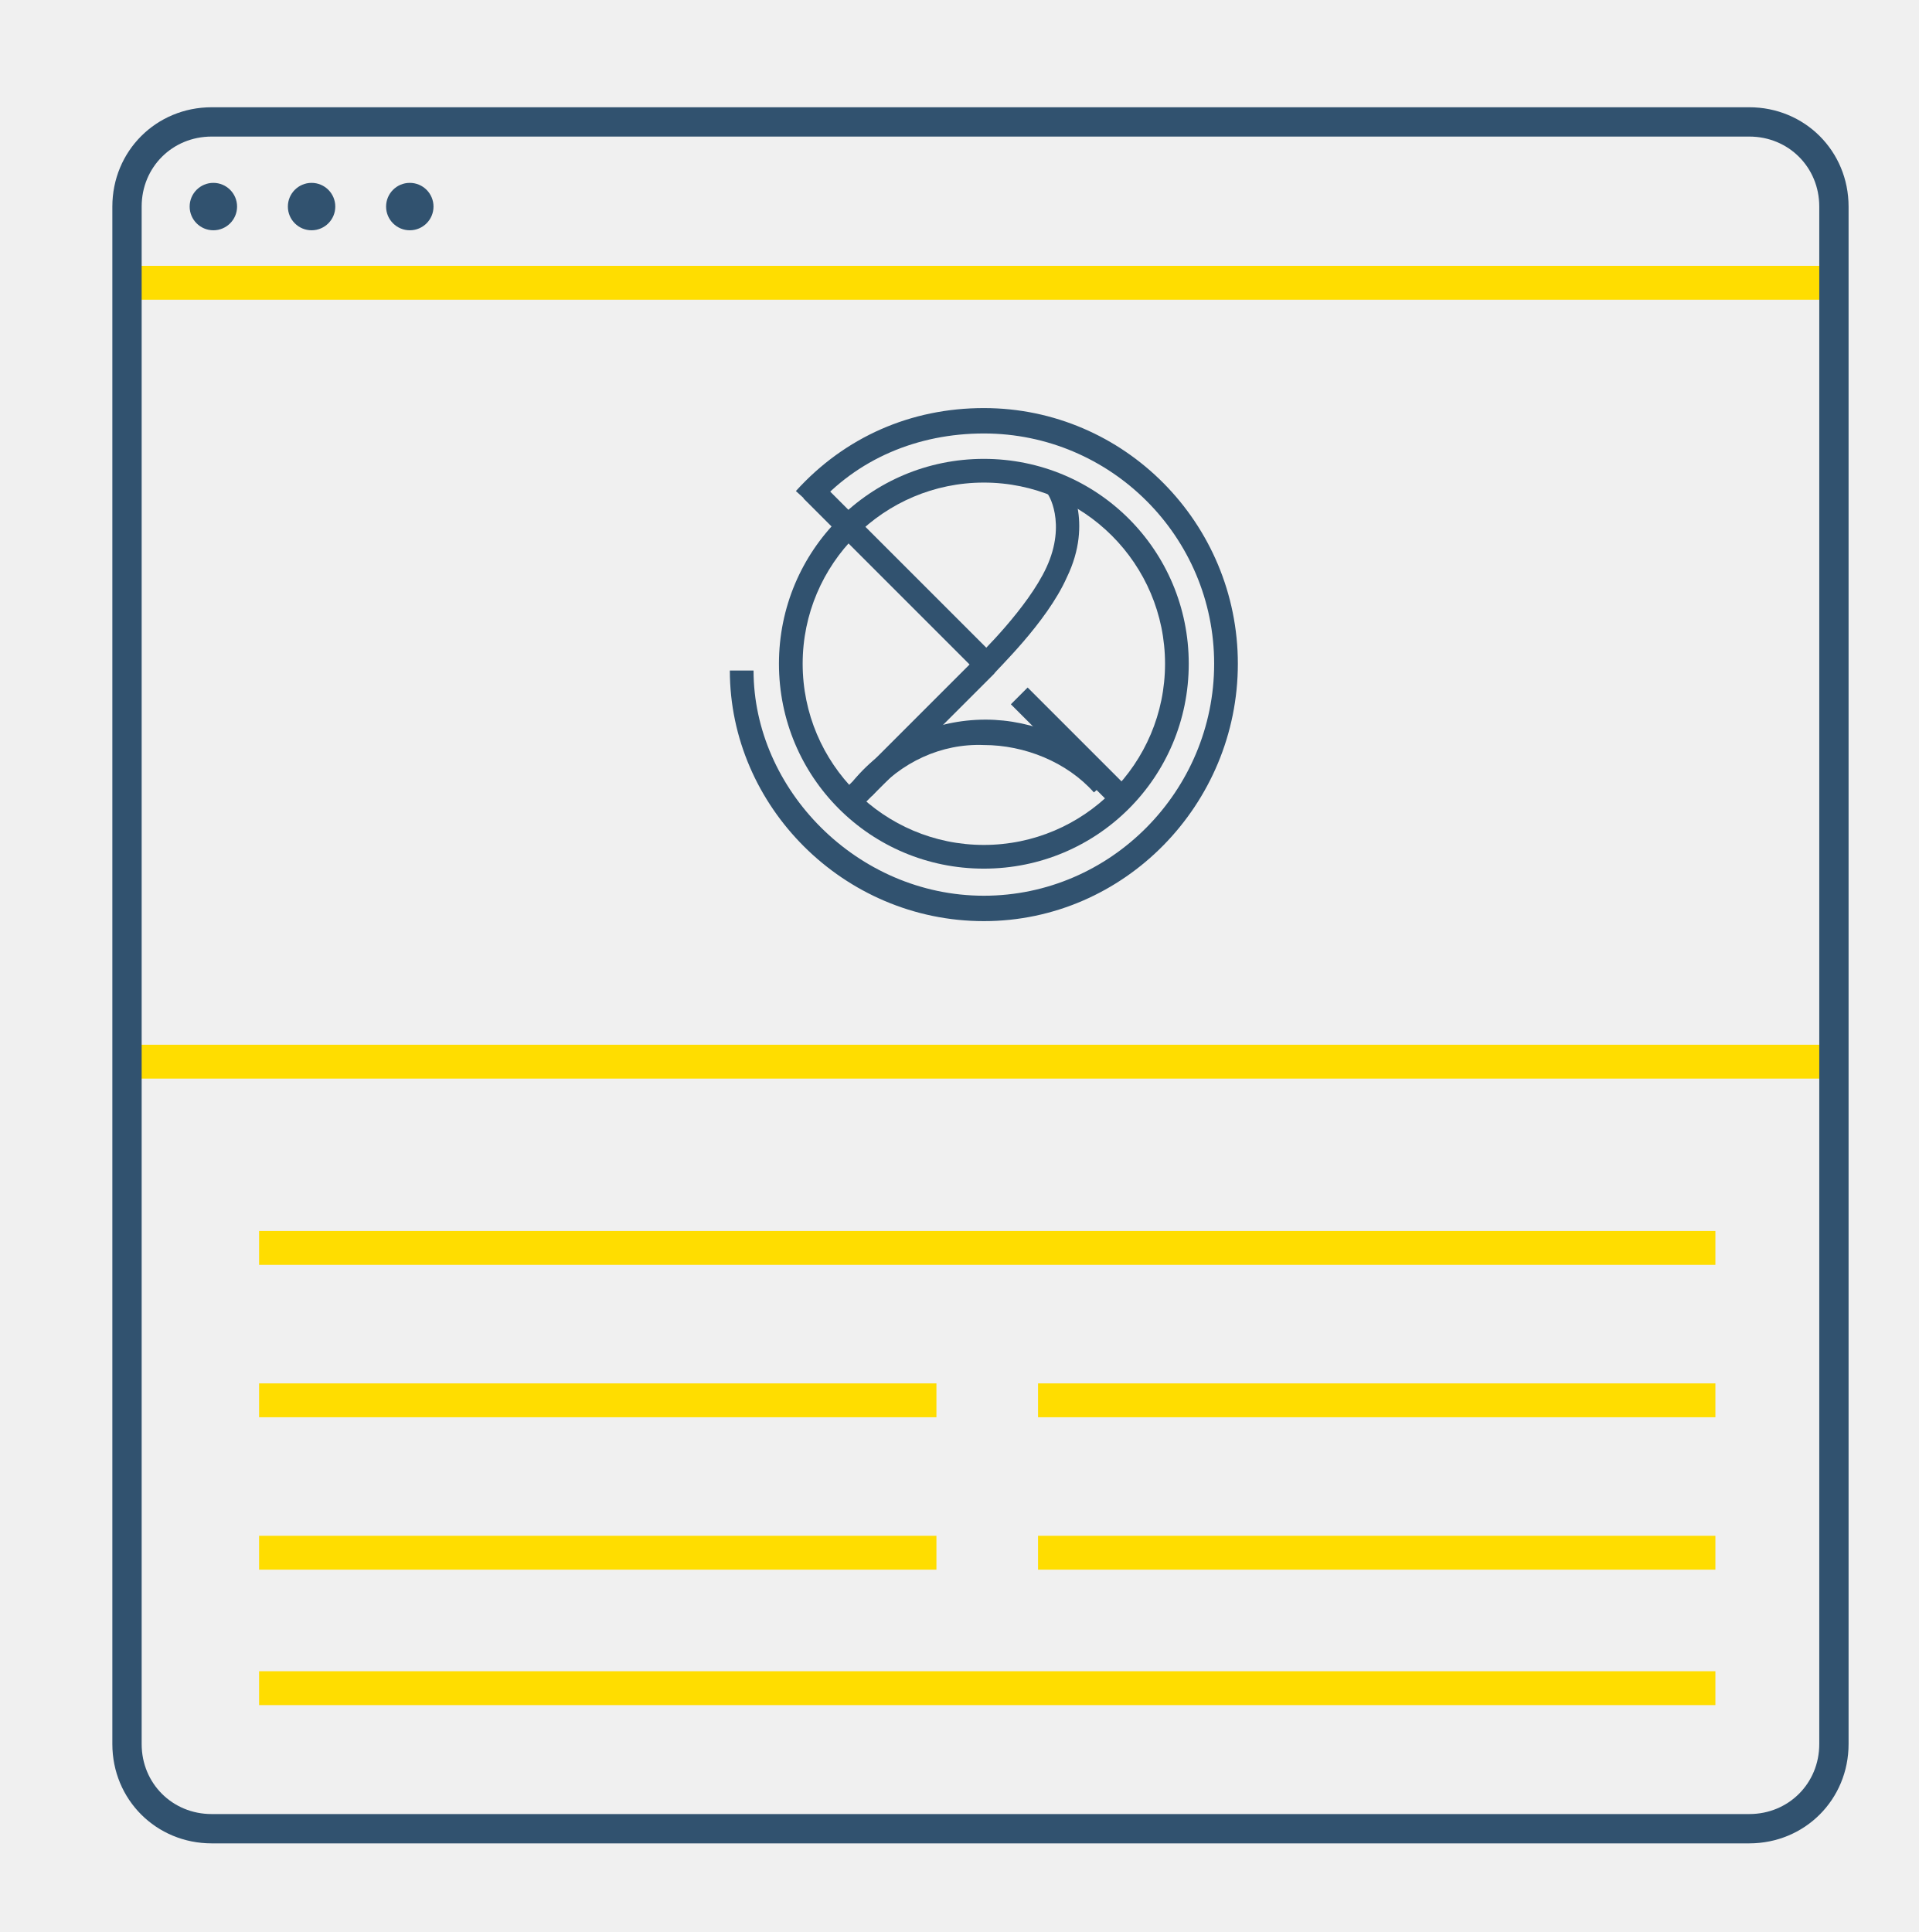
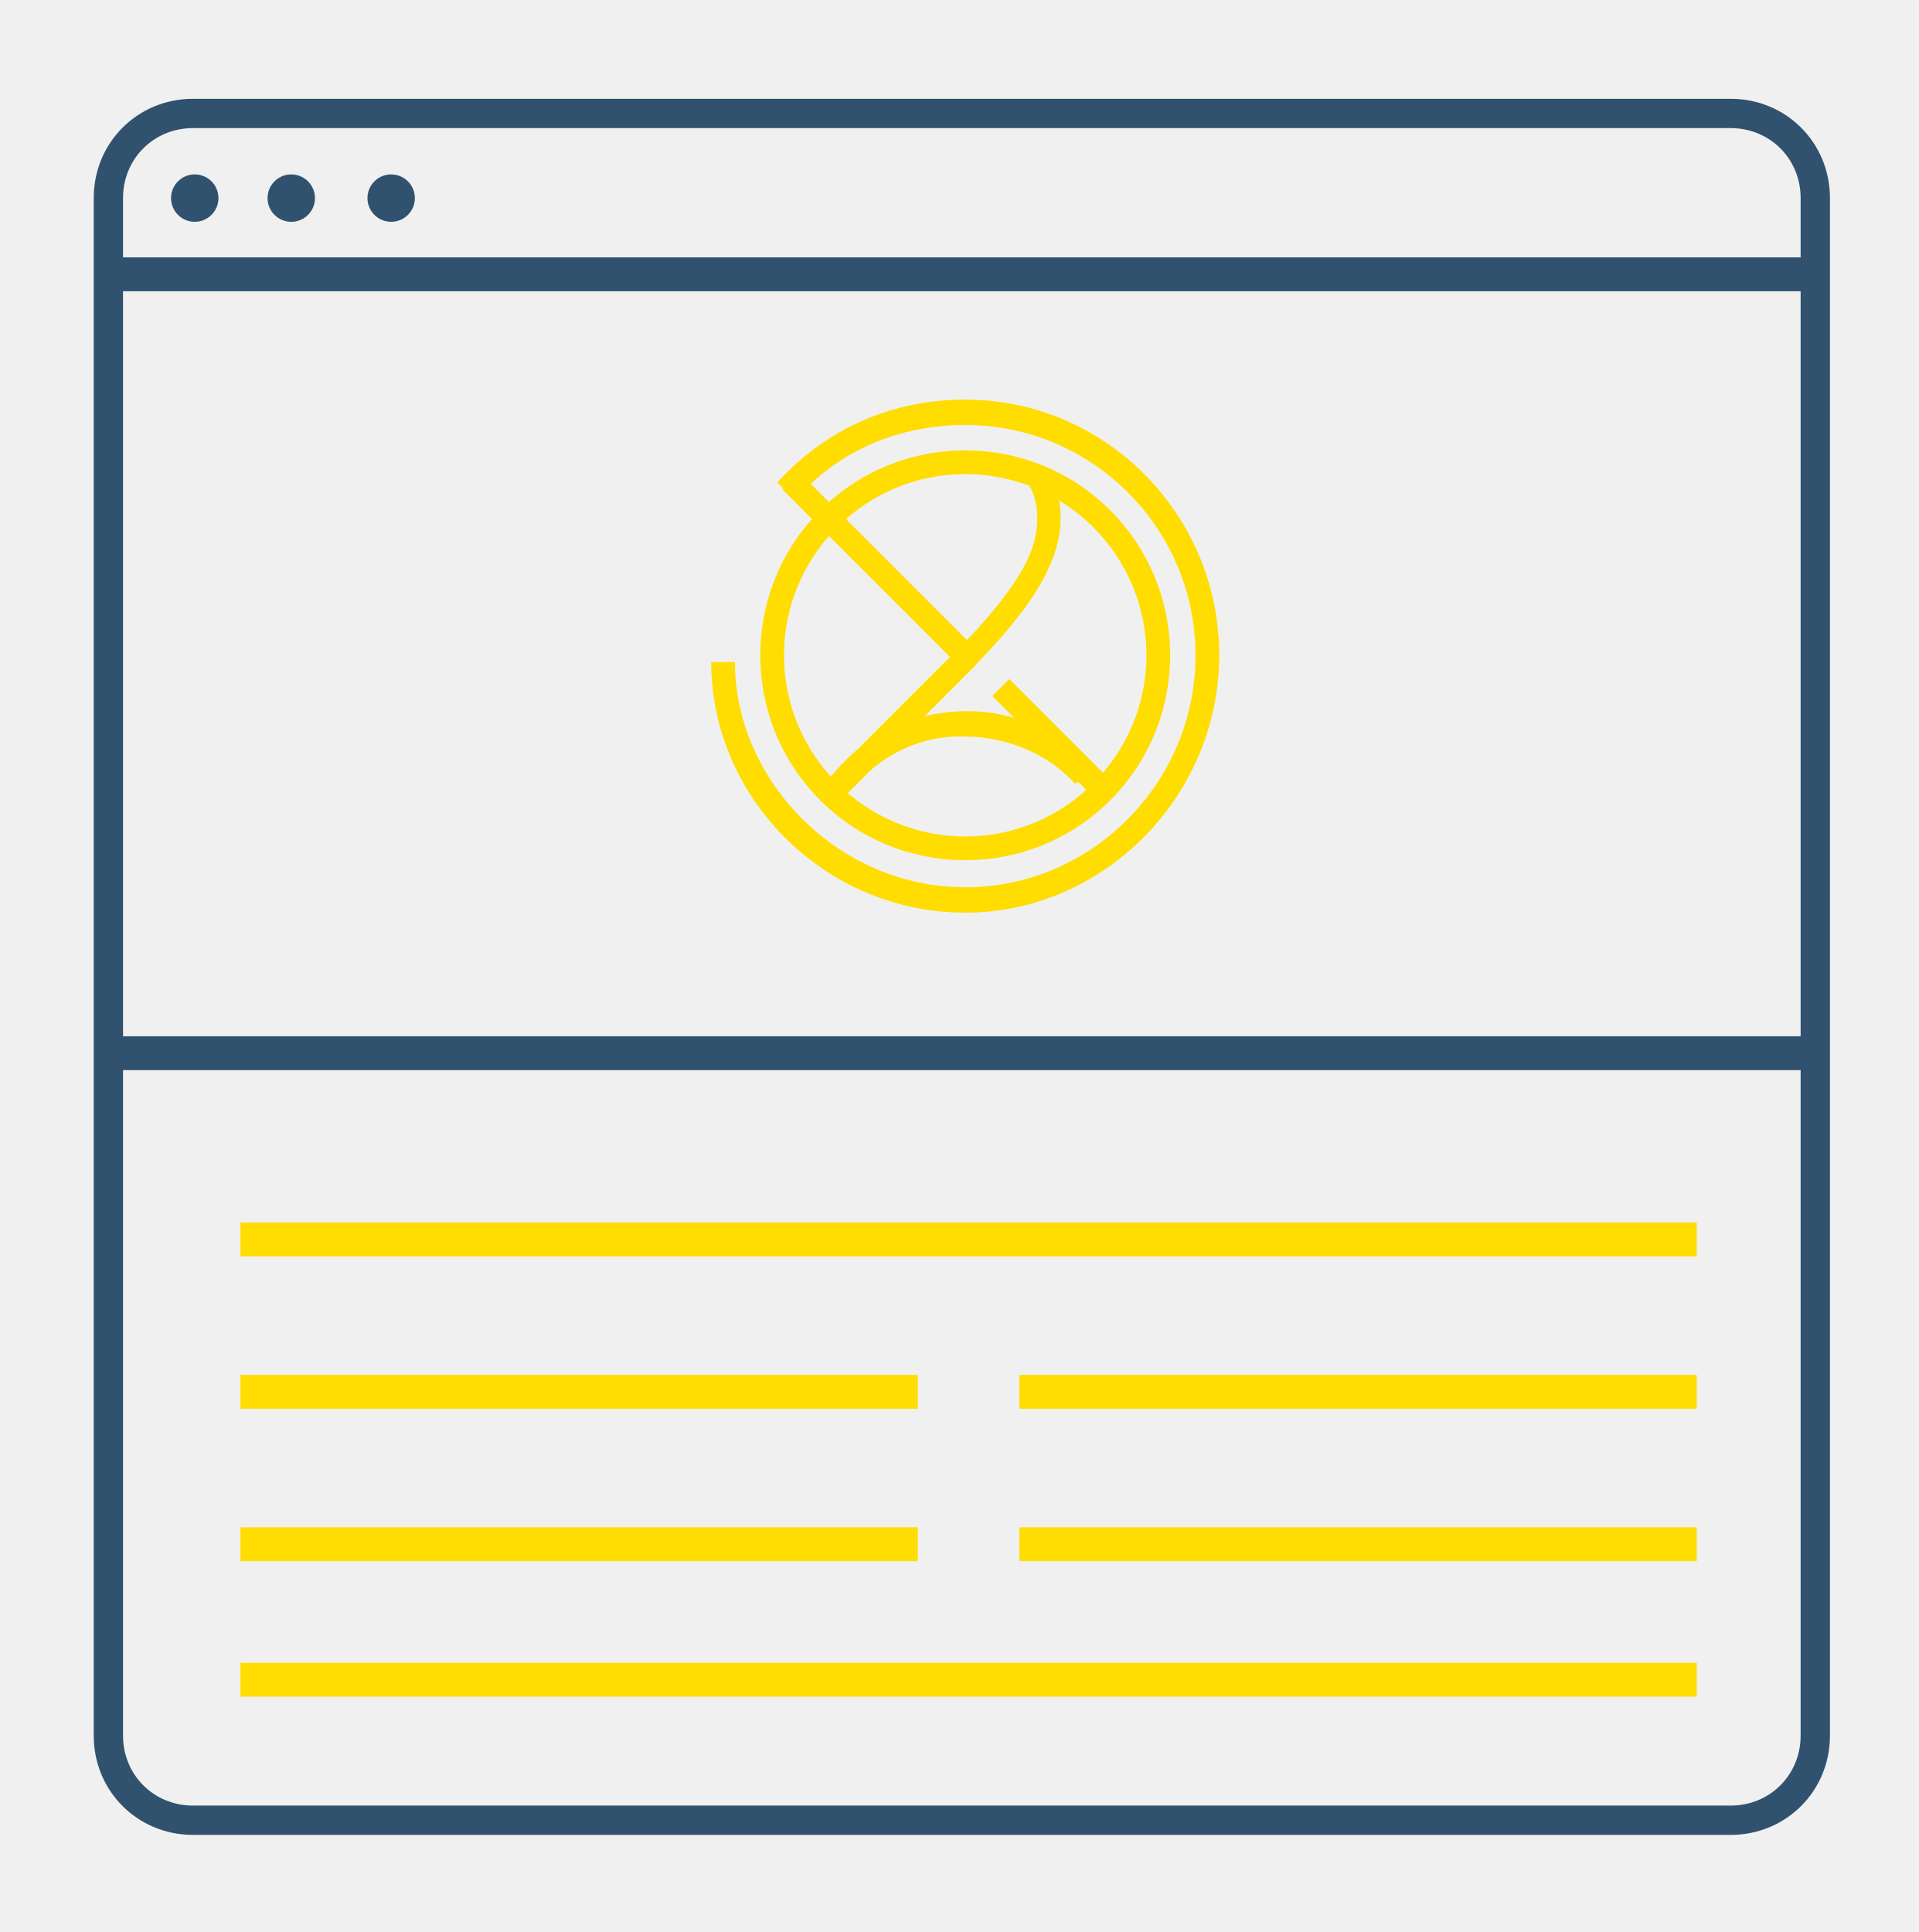
- <svg xmlns="http://www.w3.org/2000/svg" id="Layer_1" viewBox="0 0 113.3 114.1">
-   <style>
-     .st0{fill:none;stroke:#31526F;stroke-width:2;stroke-linecap:round;stroke-miterlimit:10;} .st1{fill:none;stroke:#ffdd00;stroke-width:2;stroke-miterlimit:10;} .st2{fill:#31526F;} .st3{fill:none;stroke:#31526F;stroke-width:3;stroke-miterlimit:10;} .st4{fill:none;stroke:#31526F;stroke-width:1.37;stroke-miterlimit:10;} .st5{fill:none;stroke:#31526F;stroke-width:1.63;stroke-linecap:round;stroke-linejoin:bevel;stroke-miterlimit:10;} .st6{fill:none;stroke:#31526F;stroke-width:2;stroke-linejoin:round;stroke-miterlimit:10;} .st7{fill:#FFFFFF;stroke:#31526F;stroke-width:2;stroke-linejoin:round;stroke-miterlimit:10;} .st8{fill:none;stroke:#31526F;stroke-width:2;stroke-linecap:round;stroke-linejoin:round;stroke-miterlimit:10;} .st9{fill:none;stroke:#31526F;stroke-width:1.731;stroke-miterlimit:10;}
-   </style>
-   <path id="XMLID_49_" d="M607.7 32s16.5-9 25.3-9c11.2 0-1.7 11.7-1.7 11.7" class="st0" />
-   <path id="XMLID_2_" d="M7.3 16.7h101" class="st1" />
-   <path id="XMLID_4_" d="M7.3 62.7h101" class="st1" />
-   <path id="XMLID_6_" d="M15.3 73.7h86" class="st1" />
-   <path id="XMLID_8_" d="M15.3 82.7h40" class="st1" />
-   <path id="XMLID_9_" d="M15.3 91.7h40" class="st1" />
-   <path id="XMLID_15_" d="M61.3 82.7h40" class="st1" />
-   <path id="XMLID_14_" d="M61.3 91.7h40" class="st1" />
-   <path id="XMLID_10_" d="M15.3 99.7h86" class="st1" />
-   <circle id="XMLID_7_" cx="12.6" cy="12.2" r="1.4" class="st2" />
-   <circle id="XMLID_12_" cx="18.4" cy="12.2" r="1.4" class="st2" />
-   <circle id="XMLID_13_" cx="24.2" cy="12.2" r="1.4" class="st2" />
+ <svg xmlns="http://www.w3.org/2000/svg" id="Layer_1" viewBox="-242 243.9 113.3 114.1">
+   <style>.st0,.st1{fill:none;stroke:#31526f;stroke-width:2;stroke-miterlimit:10}.st1{stroke:#fd0}.st2{fill:#31526f}.st3{fill:#fd0}.st4{fill:none;stroke:#31526f;stroke-width:1.731;stroke-miterlimit:10}</style>
+   <path id="XMLID_2_" class="st0" d="M-235.8 260.1h101" />
+   <path id="XMLID_4_" class="st0" d="M-235.8 306.1h101" />
+   <path id="XMLID_6_" class="st1" d="M-227.8 317.1h86" />
+   <path id="XMLID_8_" class="st1" d="M-227.8 326.1h40" />
+   <path id="XMLID_9_" class="st1" d="M-227.8 335.1h40" />
+   <path id="XMLID_15_" class="st1" d="M-181.8 326.1h40" />
+   <path id="XMLID_14_" class="st1" d="M-181.8 335.1h40" />
+   <path id="XMLID_10_" class="st1" d="M-227.8 343.1h86" />
+   <circle id="XMLID_7_" class="st2" cx="-230.5" cy="255.6" r="1.4" />
+   <circle id="XMLID_12_" class="st2" cx="-224.8" cy="255.6" r="1.4" />
+   <circle id="XMLID_13_" class="st2" cx="-218.9" cy="255.6" r="1.4" />
  <g id="XMLID_332_">
    <g id="XMLID_115_">
-       <path id="XMLID_22_" d="M58.1 54.4c-8.3 0-15-6.8-15-14.8h1.4c0 7 6.1 13.3 13.6 13.3s13.6-6.2 13.6-13.7-6.1-13.6-13.6-13.6c-3.9 0-7.5 1.5-10 4.4L47 29c2.9-3.2 6.8-4.9 11.1-4.9 8.3 0 15 6.8 15 15.1s-6.7 15.2-15 15.2z" class="st2" />
+       <path id="XMLID_22_" class="st3" d="M-185 297.8c-8.3 0-15-6.8-15-14.8h1.4c0 7 6.1 13.3 13.6 13.3s13.6-6.2 13.6-13.7-6.1-13.6-13.6-13.6c-3.9 0-7.5 1.5-10 4.4l-1.1-1c2.9-3.2 6.8-4.9 11.1-4.9 8.3 0 15 6.8 15 15.1s-6.8 15.2-15 15.2z" />
    </g>
    <g id="XMLID_114_">
-       <path id="XMLID_18_" d="M58.1 51.3c-6.7 0-12.1-5.4-12.1-12.1 0-6.7 5.4-12.1 12.1-12.1 6.7 0 12.1 5.4 12.1 12.1 0 6.7-5.4 12.1-12.1 12.1zm0-22.8c-5.9 0-10.7 4.8-10.7 10.7s4.8 10.7 10.7 10.7c5.9 0 10.7-4.8 10.7-10.7S64 28.5 58.1 28.5z" class="st2" />
+       <path id="XMLID_18_" class="st3" d="M-185 294.7c-6.7 0-12.1-5.4-12.1-12.1s5.4-12.1 12.1-12.1c6.7 0 12.1 5.4 12.1 12.1 0 6.7-5.4 12.1-12.1 12.1zm0-22.8c-5.9 0-10.7 4.8-10.7 10.7 0 5.9 4.8 10.7 10.7 10.7s10.7-4.8 10.7-10.7c0-5.9-4.8-10.7-10.7-10.7z" />
    </g>
    <g id="XMLID_113_">
-       <path id="XMLID_17_" d="M51.5 47l-1.1-.9c1.9-2.3 4.8-3.6 7.8-3.6 2.8 0 5.7 1.2 7.5 3.3l-1.1 1C63 45 60.5 44 58.1 44c-2.5-.1-4.9 1-6.6 3z" class="st2" />
+       <path id="XMLID_17_" class="st3" d="M-191.6 290.4l-1.1-.9c1.9-2.3 4.8-3.6 7.8-3.6 2.8 0 5.7 1.2 7.5 3.3l-1.1 1c-1.6-1.8-4.1-2.8-6.5-2.8-2.5-.1-4.9 1-6.6 3z" />
    </g>
    <g id="XMLID_112_">
-       <path id="XMLID_16_" d="M60.686 40.604l6.01 6.01-.99.99-6.01-6.01z" class="st2" />
+       <path id="XMLID_16_" class="st3" d="M-182.4 284l6 6-1 1-6-6 1-1z" />
    </g>
    <g id="XMLID_111_">
-       <path id="XMLID_11_" d="M48.432 28.439l10.253 10.253-.99.99L47.442 29.428z" class="st2" />
+       <path id="XMLID_11_" class="st3" d="M-194.8 271.8l10.3 10.3-1 1-10.3-10.3 1-1z" />
    </g>
    <g id="XMLID_110_">
-       <path id="XMLID_20_" d="M50.7 47.8l-1-1 8.1-8.1s2.9-2.8 4-5.2c1.2-2.6.1-4.4 0-4.4l1.2-.8c.1.1 1.6 2.5 0 5.8-1.2 2.7-4.2 5.5-4.3 5.7l-8 8z" class="st2" />
+       <path id="XMLID_20_" class="st3" d="M-192.4 291.2l-1-1 8.1-8.1s2.9-2.8 4-5.2c1.2-2.6.1-4.4 0-4.4l1.2-.8c.1.1 1.6 2.5 0 5.8-1.2 2.7-4.2 5.5-4.3 5.7l-8 8z" />
    </g>
  </g>
-   <circle id="XMLID_3_" cx="285.3" cy="62.7" r="50" class="st1" />
-   <circle id="XMLID_5_" cx="285.3" cy="62.7" r="44" class="st3" />
-   <g id="XMLID_206_">
-     <path id="XMLID_207_" d="M286.5 76.9v4.5h-1.8V77c-3.8-.2-6.3-1.4-8.8-3.9l1.6-1.6c2.4 2.4 4.3 3.2 7.2 3.4V62.8l-.7-.1c-2.1-.3-4.1-1.2-5.2-2.1-1.5-1.3-2.3-3.1-2.3-5.4 0-4.6 3.1-7.6 8.2-8v-3.6h1.8v3.6c3.1.2 5.2 1.1 7.5 3.1l-1.4 1.4c-1.6-1.4-3.2-2.5-6-2.7v12l1.2.2c2.7.5 4 .9 5.2 1.9 1.6 1.3 2.5 3.3 2.5 5.7 0 4.8-3.4 7.8-9 8.1zm-7.8-21.8c0 1.7.5 3 1.5 3.8 1.3 1.1 3 1.6 4.5 1.8V49.2c-3.8.2-6 2.5-6 5.9zm13 9.7c-1.6-1.4-3.2-1.4-5.1-1.7v11.8c4.1-.3 6.7-2.4 6.7-6 0-1.7-.5-3.1-1.6-4.1z" class="st2" />
-   </g>
-   <g id="XMLID_27_">
-     <path id="XMLID_24_" d="M466.4 92.1l-16.9 7 4.9-17.6 41.8-47.1c1.3-1.4 3.4-1.5 4.8-.3l6.9 6.1c1.4 1.3 1.5 3.4.3 4.8l-41.8 47.1z" class="st4" />
-     <path id="XMLID_26_" d="M452 91.3l5.1 4.5-7.7 3.3z" class="st2" />
-     <path id="XMLID_25_" d="M454.3 81.5l4.4-.5-.2 4.3 4.1-.8-.4 4.1 4.4-.5-.3 4.1" class="st4" />
-     <path id="XMLID_29_" d="M462.7 84.4l41.9-47.2" class="st4" />
-     <path id="XMLID_30_" d="M466.8 88l41.9-47.2" class="st4" />
-     <path id="XMLID_28_" d="M458.2 81.2l42.3-47.6" class="st4" />
-   </g>
-   <g id="XMLID_264_">
-     <path id="XMLID_265_" d="M448.4 99.8H437l-3.3-9.9H414l-3.4 9.9h-11.3L419.5 44h8.5l15.4 42.2M424 60.5l-7 20.3h13.8L424 60.5z" class="st5" />
-   </g>
-   <path id="XMLID_43_" d="M639.8 118.7l-68.2-22 7.8-64.7 55.4 10.5z" class="st6" />
-   <g id="XMLID_45_">
-     <path id="XMLID_52_" d="M648.1 37.7l7.2 67.7.2.1-7-68-61.7-7.9-.5 3.7 48.5 9.2 1.5-3.7z" class="st6" />
-   </g>
-   <path id="XMLID_47_" d="M579.4 32l5.4-.3 2-2.1" class="st7" />
-   <path id="XMLID_46_" d="M597.3 43.8s.5-28.9 15.3-28.6c13 .3 10 34.2 10 34.2" class="st8" />
-   <path id="XMLID_44_" d="M639.8 118.7l6.2-10.9 9.3-2.1-7.2-67.9-11.8 1-1.5 3.7z" class="st6" />
-   <path id="XMLID_1_" d="M103.3 108H12.5c-2.8 0-5-2.2-5-5V12.2c0-2.8 2.2-5 5-5h90.8c2.8 0 5 2.2 5 5V103c0 2.8-2.2 5-5 5z" class="st9" />
+   <path id="XMLID_1_" class="st4" d="M-139.8 351.4h-90.8c-2.8 0-5-2.2-5-5v-90.8c0-2.8 2.2-5 5-5h90.8c2.8 0 5 2.2 5 5v90.8c0 2.8-2.2 5-5 5z" />
</svg>
